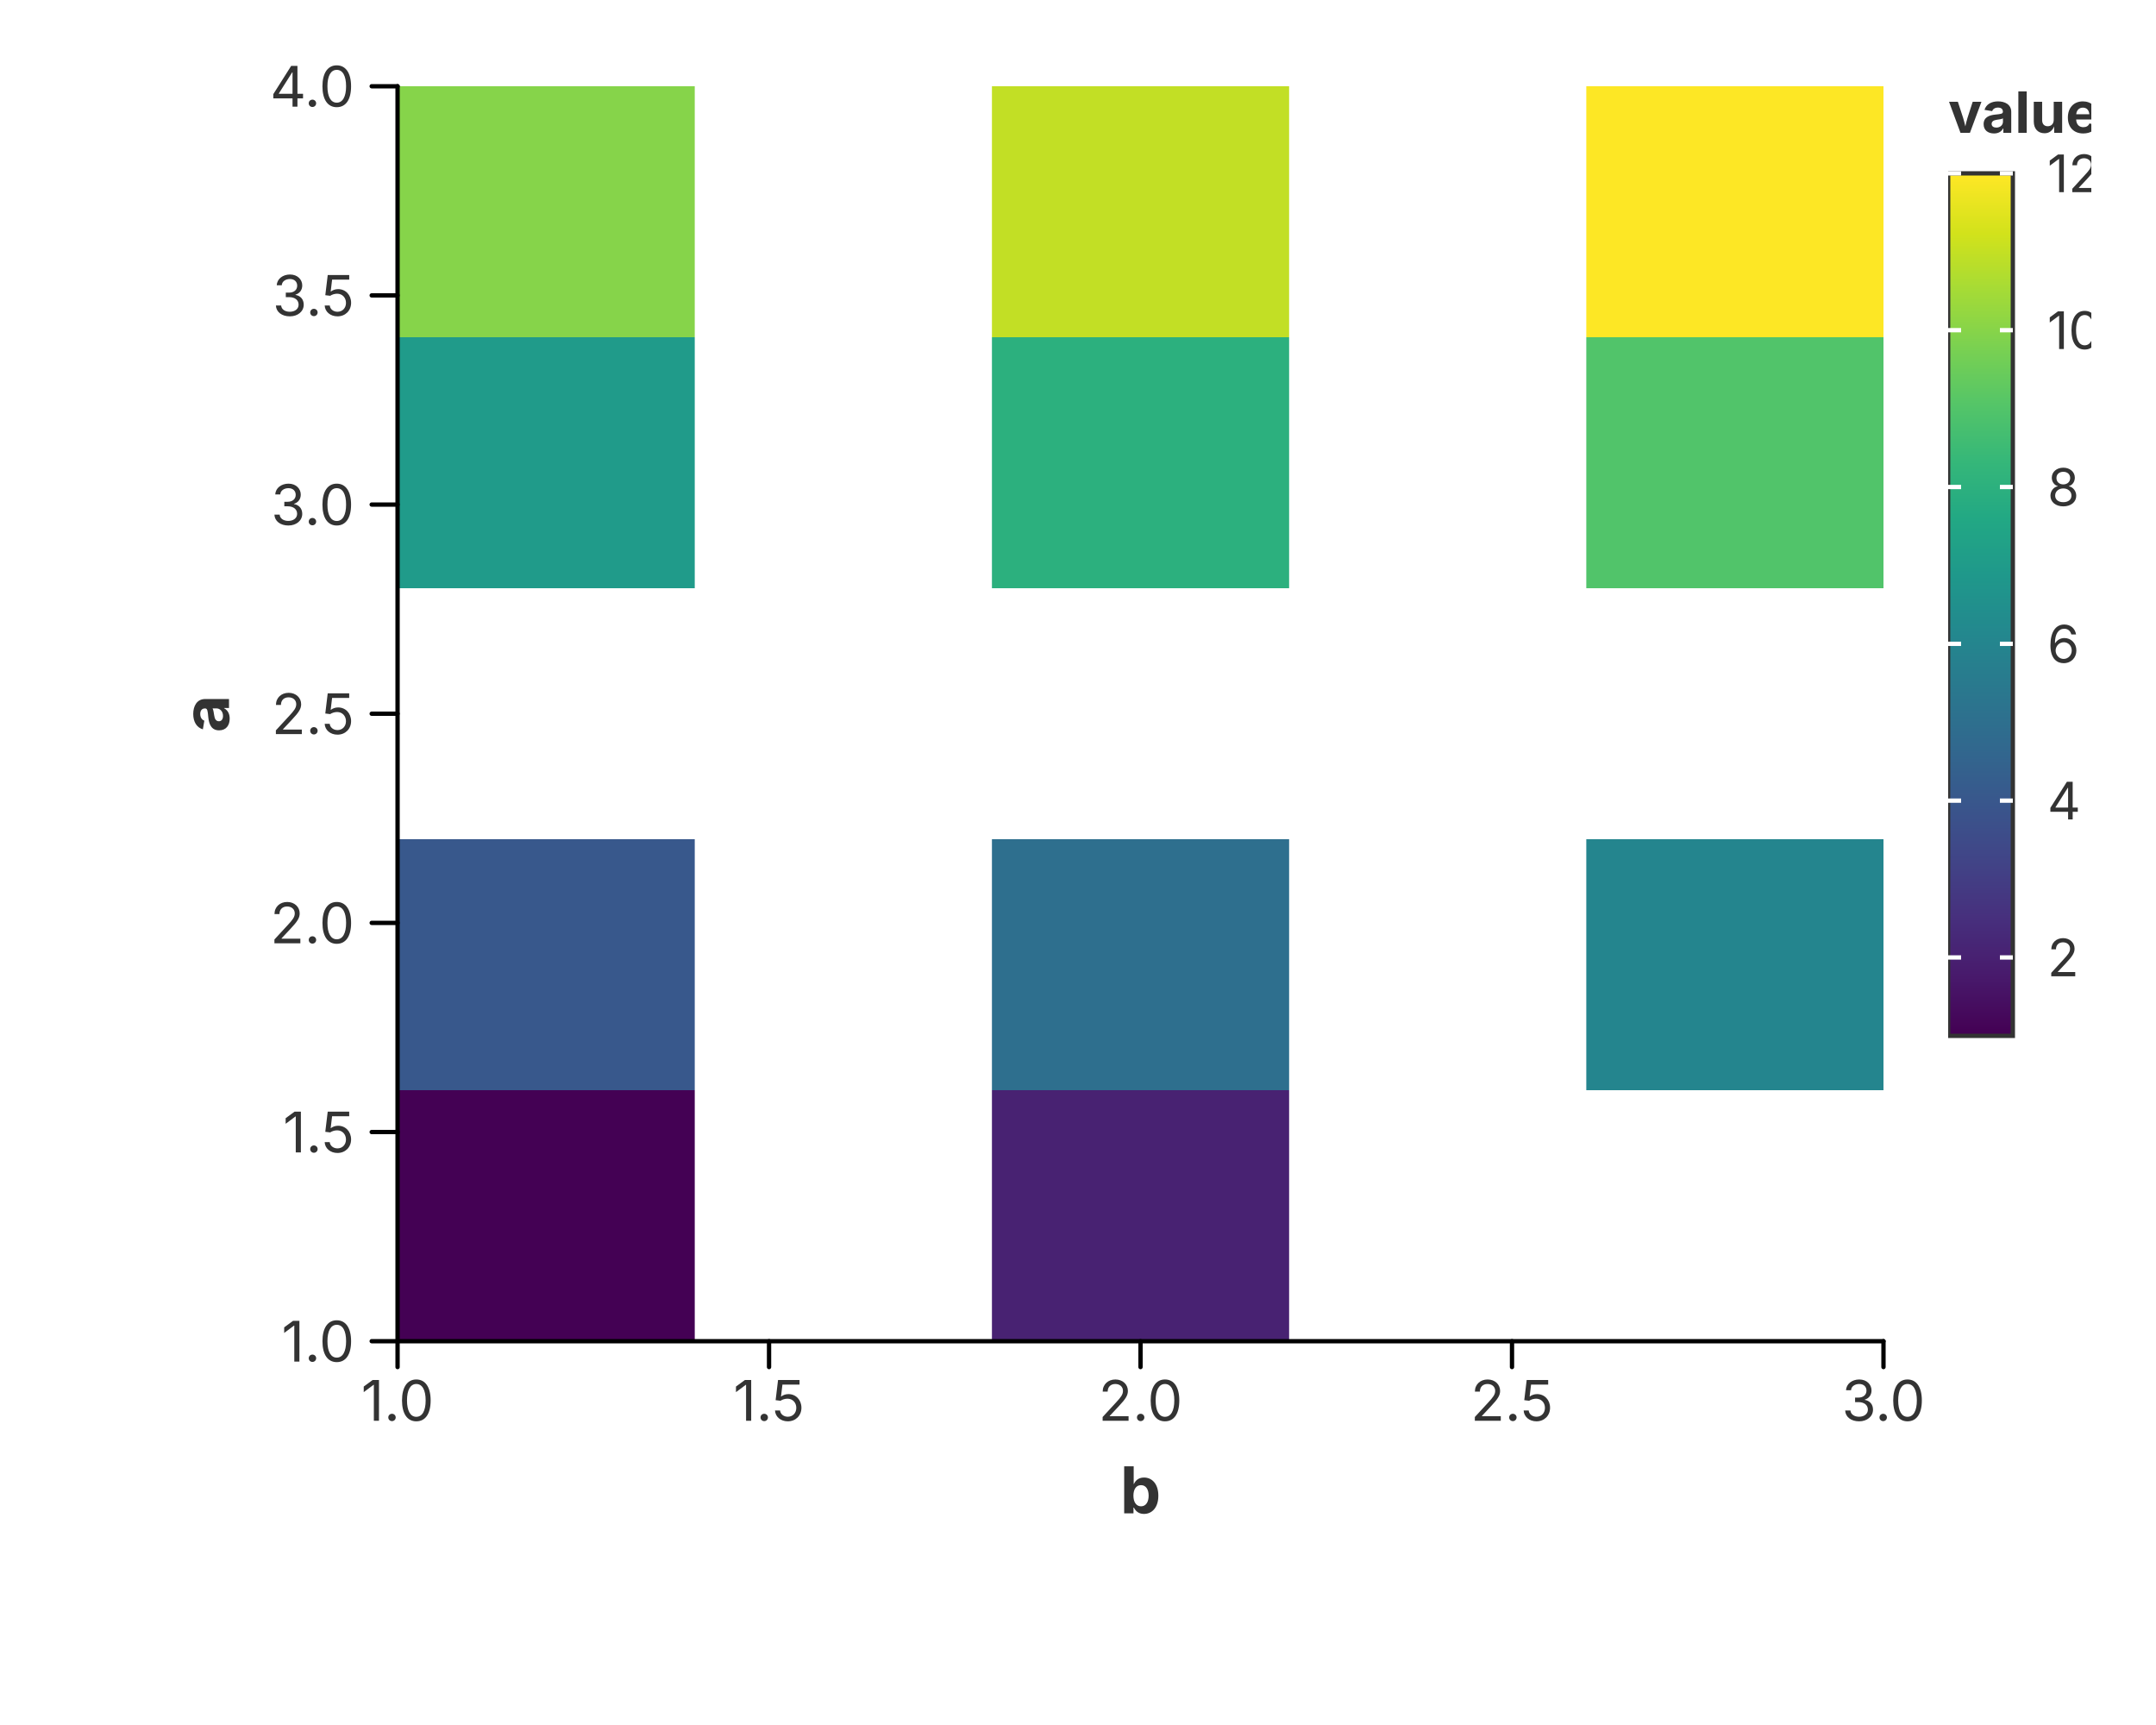
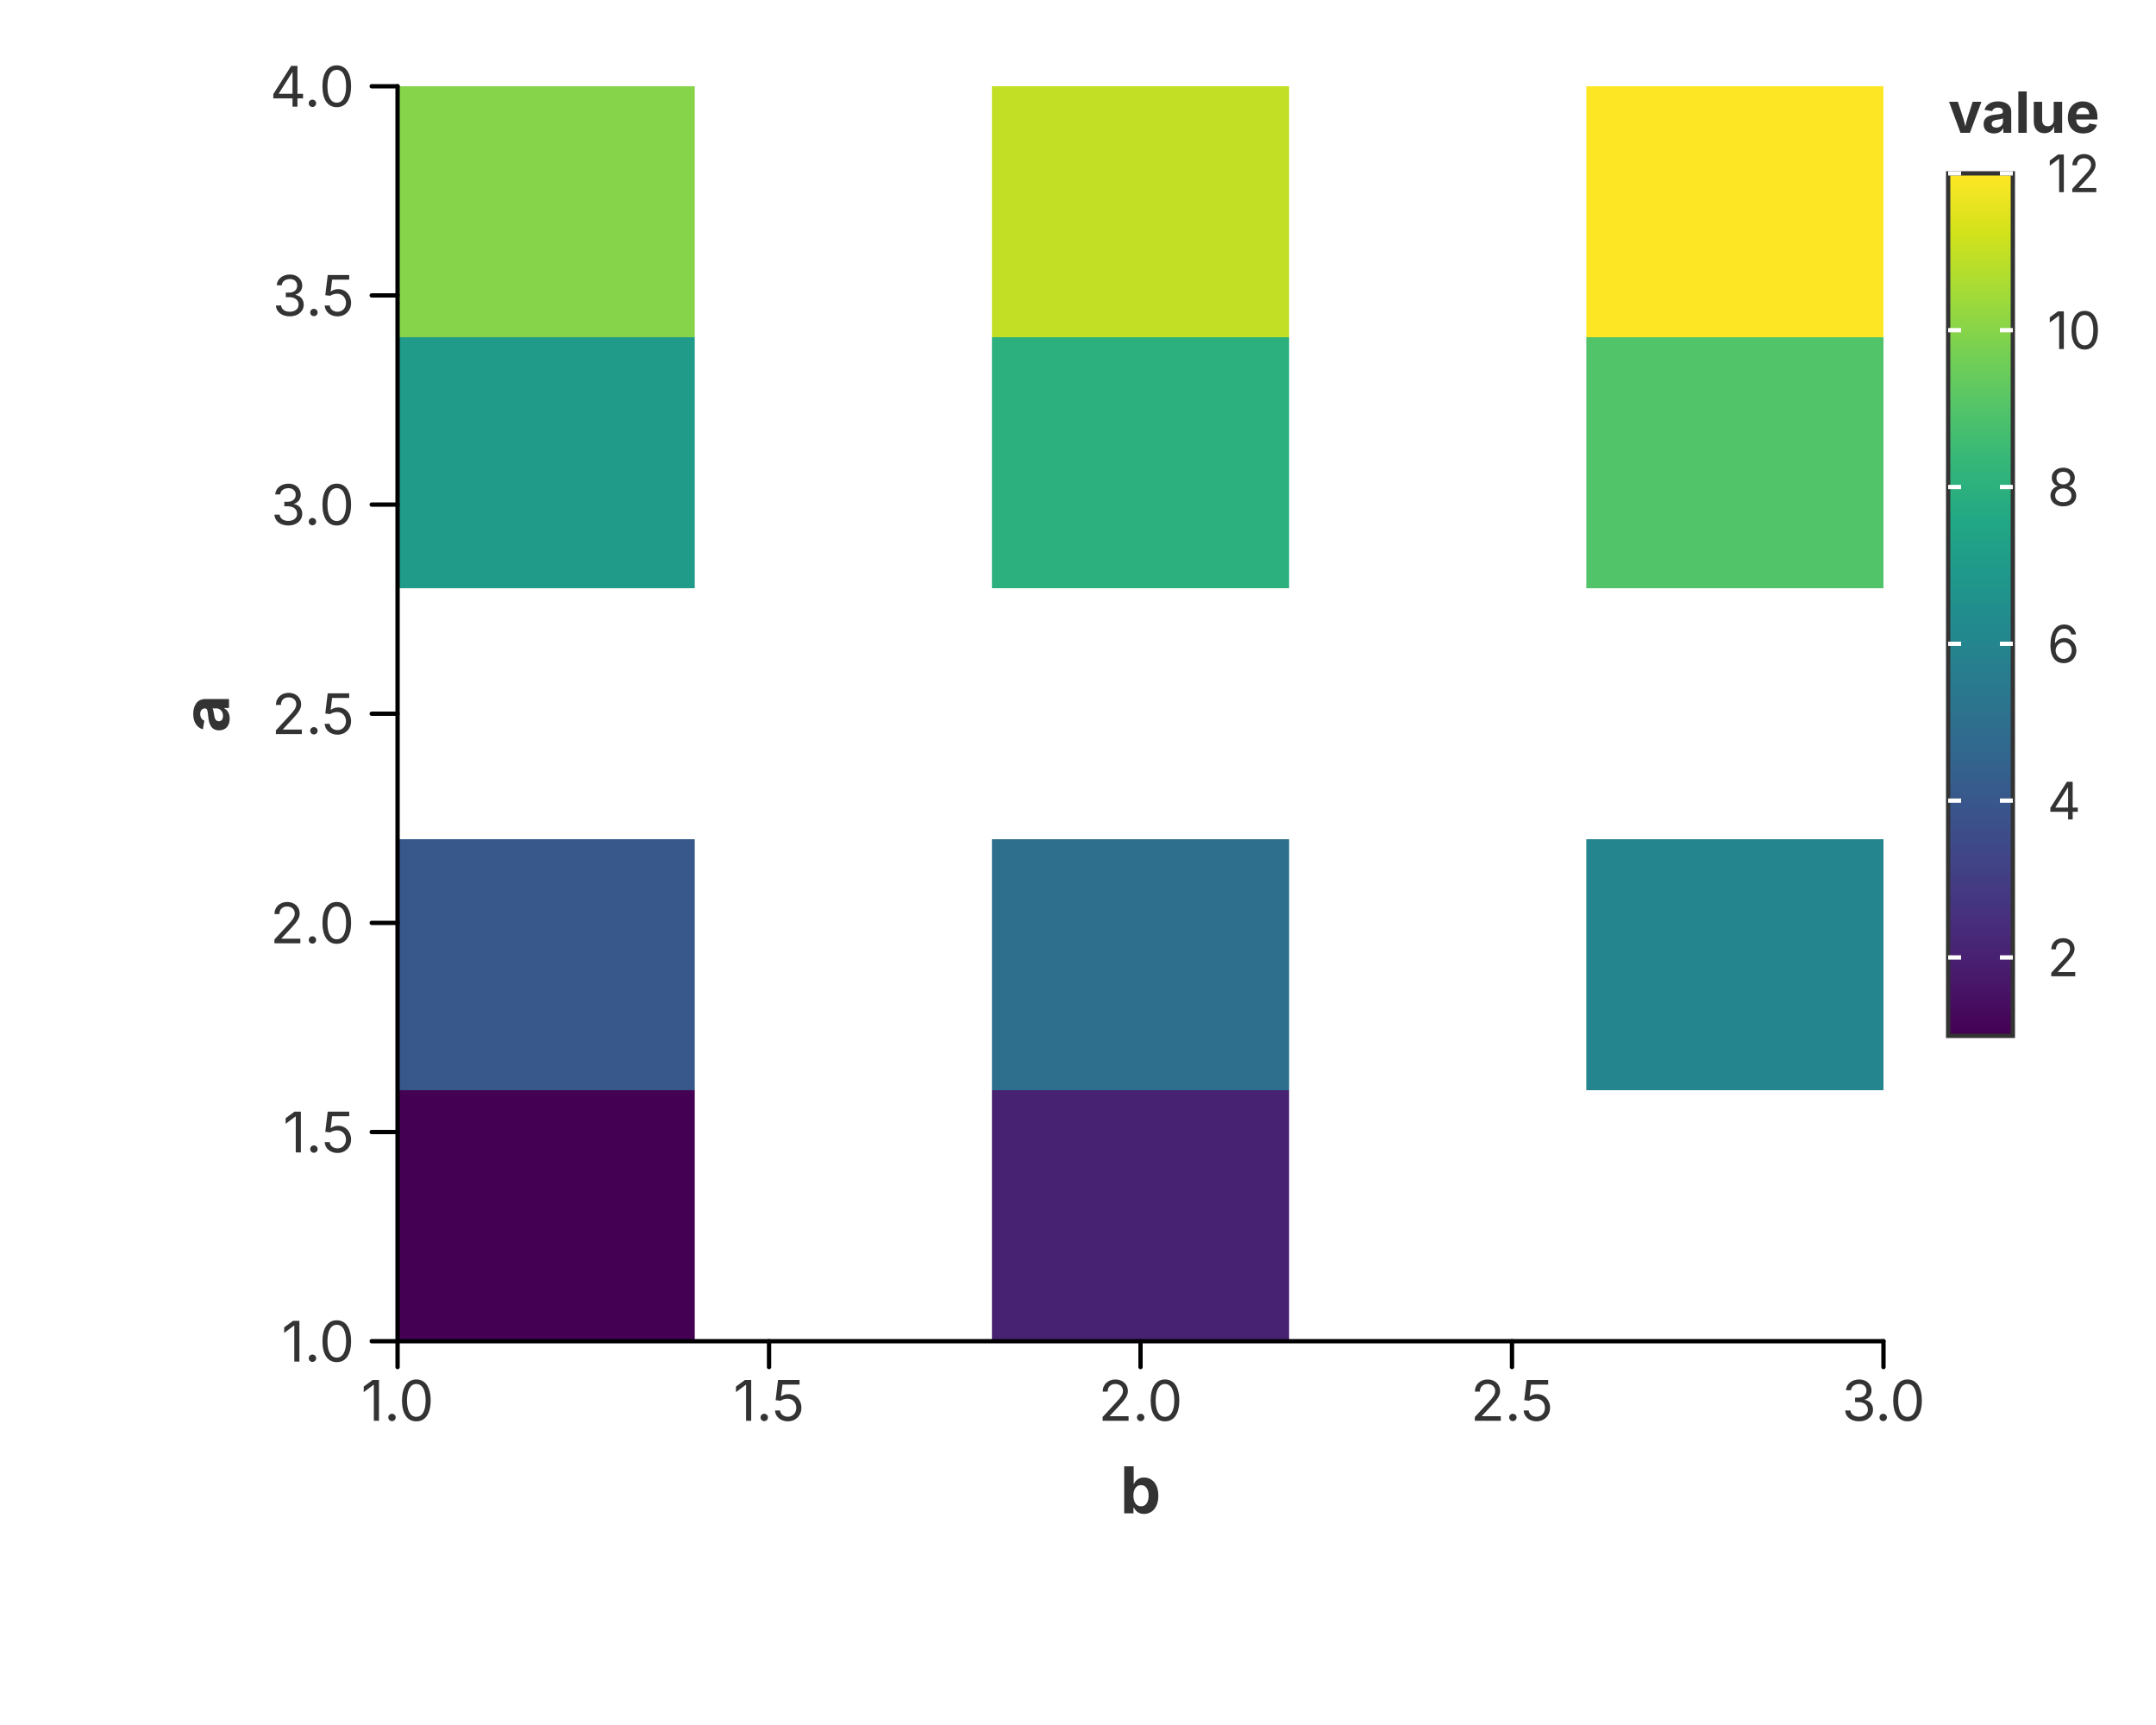
<svg xmlns="http://www.w3.org/2000/svg" width="500" height="400" viewBox="0 0 500 400">
  <rect x="0.000" y="0.000" width="500.000" height="400.000" fill="rgba(255,255,255,1.000)" stroke="none" stroke-width="0.000" fill-opacity="1.000" stroke-opacity="1.000" />
  <defs>
    <clipPath id="plot-clip-area-0">
      <rect x="92.200" y="20.000" width="344.600" height="291.000" />
    </clipPath>
  </defs>
  <g clip-path="url(#plot-clip-area-0)">
    <rect x="92.200" y="252.800" width="68.920" height="58.200" fill="rgba(68,1,84,1.000)" stroke="rgba(255,255,255,1.000)" stroke-width="0.000" fill-opacity="1.000" stroke-opacity="1.000" />
    <rect x="230.040" y="252.800" width="68.920" height="58.200" fill="rgba(72,34,114,1.000)" stroke="rgba(255,255,255,1.000)" stroke-width="0.000" fill-opacity="1.000" stroke-opacity="1.000" />
    <rect x="92.200" y="194.600" width="68.920" height="58.200" fill="rgba(56,88,140,1.000)" stroke="rgba(255,255,255,1.000)" stroke-width="0.000" fill-opacity="1.000" stroke-opacity="1.000" />
    <rect x="230.040" y="194.600" width="68.920" height="58.200" fill="rgba(46,111,142,1.000)" stroke="rgba(255,255,255,1.000)" stroke-width="0.000" fill-opacity="1.000" stroke-opacity="1.000" />
    <rect x="367.880" y="194.600" width="68.920" height="58.200" fill="rgba(36,133,142,1.000)" stroke="rgba(255,255,255,1.000)" stroke-width="0.000" fill-opacity="1.000" stroke-opacity="1.000" />
    <rect x="92.200" y="78.200" width="68.920" height="58.200" fill="rgba(32,155,138,1.000)" stroke="rgba(255,255,255,1.000)" stroke-width="0.000" fill-opacity="1.000" stroke-opacity="1.000" />
    <rect x="230.040" y="78.200" width="68.920" height="58.200" fill="rgba(44,176,126,1.000)" stroke="rgba(255,255,255,1.000)" stroke-width="0.000" fill-opacity="1.000" stroke-opacity="1.000" />
    <rect x="367.880" y="78.200" width="68.920" height="58.200" fill="rgba(81,196,106,1.000)" stroke="rgba(255,255,255,1.000)" stroke-width="0.000" fill-opacity="1.000" stroke-opacity="1.000" />
    <rect x="92.200" y="20.000" width="68.920" height="58.200" fill="rgba(134,212,74,1.000)" stroke="rgba(255,255,255,1.000)" stroke-width="0.000" fill-opacity="1.000" stroke-opacity="1.000" />
    <rect x="230.040" y="20.000" width="68.920" height="58.200" fill="rgba(194,223,37,1.000)" stroke="rgba(255,255,255,1.000)" stroke-width="0.000" fill-opacity="1.000" stroke-opacity="1.000" />
    <rect x="367.880" y="20.000" width="68.920" height="58.200" fill="rgba(253,231,37,1.000)" stroke="rgba(255,255,255,1.000)" stroke-width="0.000" fill-opacity="1.000" stroke-opacity="1.000" />
  </g>
  <path d="M 92.200 311.000 L 436.800 311.000" fill="none" stroke="rgba(0,0,0,1.000)" stroke-width="1.000" stroke-opacity="1.000" stroke-linejoin="round" stroke-linecap="round" />
  <path d="M 92.200 311.000 L 92.200 317.000" fill="none" stroke="rgba(0,0,0,1.000)" stroke-width="1.000" stroke-opacity="1.000" stroke-linejoin="round" stroke-linecap="round" />
  <text x="92.200" y="320.000" font-size="13.0" font-family="Inter, -apple-system, BlinkMacSystemFont, 'Segoe UI', Roboto, Helvetica, Arial, 'PingFang SC', 'Microsoft YaHei', Ubuntu, Cantarell, 'Noto Sans', sans-serif" fill="rgba(51,51,51,1.000)" fill-opacity="1.000" text-anchor="middle" font-weight="normal" dominant-baseline="hanging" transform="rotate(0 92.200 320.000)">1.0</text>
  <path d="M 178.350 311.000 L 178.350 317.000" fill="none" stroke="rgba(0,0,0,1.000)" stroke-width="1.000" stroke-opacity="1.000" stroke-linejoin="round" stroke-linecap="round" />
  <text x="178.350" y="320.000" font-size="13.0" font-family="Inter, -apple-system, BlinkMacSystemFont, 'Segoe UI', Roboto, Helvetica, Arial, 'PingFang SC', 'Microsoft YaHei', Ubuntu, Cantarell, 'Noto Sans', sans-serif" fill="rgba(51,51,51,1.000)" fill-opacity="1.000" text-anchor="middle" font-weight="normal" dominant-baseline="hanging" transform="rotate(0 178.350 320.000)">1.5</text>
  <path d="M 264.500 311.000 L 264.500 317.000" fill="none" stroke="rgba(0,0,0,1.000)" stroke-width="1.000" stroke-opacity="1.000" stroke-linejoin="round" stroke-linecap="round" />
  <text x="264.500" y="320.000" font-size="13.0" font-family="Inter, -apple-system, BlinkMacSystemFont, 'Segoe UI', Roboto, Helvetica, Arial, 'PingFang SC', 'Microsoft YaHei', Ubuntu, Cantarell, 'Noto Sans', sans-serif" fill="rgba(51,51,51,1.000)" fill-opacity="1.000" text-anchor="middle" font-weight="normal" dominant-baseline="hanging" transform="rotate(0 264.500 320.000)">2.0</text>
  <path d="M 350.650 311.000 L 350.650 317.000" fill="none" stroke="rgba(0,0,0,1.000)" stroke-width="1.000" stroke-opacity="1.000" stroke-linejoin="round" stroke-linecap="round" />
  <text x="350.650" y="320.000" font-size="13.0" font-family="Inter, -apple-system, BlinkMacSystemFont, 'Segoe UI', Roboto, Helvetica, Arial, 'PingFang SC', 'Microsoft YaHei', Ubuntu, Cantarell, 'Noto Sans', sans-serif" fill="rgba(51,51,51,1.000)" fill-opacity="1.000" text-anchor="middle" font-weight="normal" dominant-baseline="hanging" transform="rotate(0 350.650 320.000)">2.5</text>
  <path d="M 436.800 311.000 L 436.800 317.000" fill="none" stroke="rgba(0,0,0,1.000)" stroke-width="1.000" stroke-opacity="1.000" stroke-linejoin="round" stroke-linecap="round" />
  <text x="436.800" y="320.000" font-size="13.0" font-family="Inter, -apple-system, BlinkMacSystemFont, 'Segoe UI', Roboto, Helvetica, Arial, 'PingFang SC', 'Microsoft YaHei', Ubuntu, Cantarell, 'Noto Sans', sans-serif" fill="rgba(51,51,51,1.000)" fill-opacity="1.000" text-anchor="middle" font-weight="normal" dominant-baseline="hanging" transform="rotate(0 436.800 320.000)">3.0</text>
  <text x="264.500" y="340.000" font-size="15.0" font-family="Inter, -apple-system, BlinkMacSystemFont, 'Segoe UI', Roboto, Helvetica, Arial, 'PingFang SC', 'Microsoft YaHei', Ubuntu, Cantarell, 'Noto Sans', sans-serif" fill="rgba(51,51,51,1.000)" fill-opacity="1.000" text-anchor="middle" font-weight="bold" dominant-baseline="hanging" transform="rotate(0 264.500 340.000)">b</text>
  <path d="M 92.200 20.000 L 92.200 311.000" fill="none" stroke="rgba(0,0,0,1.000)" stroke-width="1.000" stroke-opacity="1.000" stroke-linejoin="round" stroke-linecap="round" />
  <path d="M 92.200 311.000 L 86.200 311.000" fill="none" stroke="rgba(0,0,0,1.000)" stroke-width="1.000" stroke-opacity="1.000" stroke-linejoin="round" stroke-linecap="round" />
  <text x="82.200" y="311.000" font-size="13.0" font-family="Inter, -apple-system, BlinkMacSystemFont, 'Segoe UI', Roboto, Helvetica, Arial, 'PingFang SC', 'Microsoft YaHei', Ubuntu, Cantarell, 'Noto Sans', sans-serif" fill="rgba(51,51,51,1.000)" fill-opacity="1.000" text-anchor="end" font-weight="normal" dominant-baseline="central" transform="rotate(0 82.200 311.000)">1.0</text>
  <path d="M 92.200 262.500 L 86.200 262.500" fill="none" stroke="rgba(0,0,0,1.000)" stroke-width="1.000" stroke-opacity="1.000" stroke-linejoin="round" stroke-linecap="round" />
  <text x="82.200" y="262.500" font-size="13.0" font-family="Inter, -apple-system, BlinkMacSystemFont, 'Segoe UI', Roboto, Helvetica, Arial, 'PingFang SC', 'Microsoft YaHei', Ubuntu, Cantarell, 'Noto Sans', sans-serif" fill="rgba(51,51,51,1.000)" fill-opacity="1.000" text-anchor="end" font-weight="normal" dominant-baseline="central" transform="rotate(0 82.200 262.500)">1.5</text>
  <path d="M 92.200 214.000 L 86.200 214.000" fill="none" stroke="rgba(0,0,0,1.000)" stroke-width="1.000" stroke-opacity="1.000" stroke-linejoin="round" stroke-linecap="round" />
  <text x="82.200" y="214.000" font-size="13.0" font-family="Inter, -apple-system, BlinkMacSystemFont, 'Segoe UI', Roboto, Helvetica, Arial, 'PingFang SC', 'Microsoft YaHei', Ubuntu, Cantarell, 'Noto Sans', sans-serif" fill="rgba(51,51,51,1.000)" fill-opacity="1.000" text-anchor="end" font-weight="normal" dominant-baseline="central" transform="rotate(0 82.200 214.000)">2.0</text>
  <path d="M 92.200 165.500 L 86.200 165.500" fill="none" stroke="rgba(0,0,0,1.000)" stroke-width="1.000" stroke-opacity="1.000" stroke-linejoin="round" stroke-linecap="round" />
  <text x="82.200" y="165.500" font-size="13.0" font-family="Inter, -apple-system, BlinkMacSystemFont, 'Segoe UI', Roboto, Helvetica, Arial, 'PingFang SC', 'Microsoft YaHei', Ubuntu, Cantarell, 'Noto Sans', sans-serif" fill="rgba(51,51,51,1.000)" fill-opacity="1.000" text-anchor="end" font-weight="normal" dominant-baseline="central" transform="rotate(0 82.200 165.500)">2.5</text>
  <path d="M 92.200 117.000 L 86.200 117.000" fill="none" stroke="rgba(0,0,0,1.000)" stroke-width="1.000" stroke-opacity="1.000" stroke-linejoin="round" stroke-linecap="round" />
  <text x="82.200" y="117.000" font-size="13.0" font-family="Inter, -apple-system, BlinkMacSystemFont, 'Segoe UI', Roboto, Helvetica, Arial, 'PingFang SC', 'Microsoft YaHei', Ubuntu, Cantarell, 'Noto Sans', sans-serif" fill="rgba(51,51,51,1.000)" fill-opacity="1.000" text-anchor="end" font-weight="normal" dominant-baseline="central" transform="rotate(0 82.200 117.000)">3.0</text>
  <path d="M 92.200 68.500 L 86.200 68.500" fill="none" stroke="rgba(0,0,0,1.000)" stroke-width="1.000" stroke-opacity="1.000" stroke-linejoin="round" stroke-linecap="round" />
  <text x="82.200" y="68.500" font-size="13.0" font-family="Inter, -apple-system, BlinkMacSystemFont, 'Segoe UI', Roboto, Helvetica, Arial, 'PingFang SC', 'Microsoft YaHei', Ubuntu, Cantarell, 'Noto Sans', sans-serif" fill="rgba(51,51,51,1.000)" fill-opacity="1.000" text-anchor="end" font-weight="normal" dominant-baseline="central" transform="rotate(0 82.200 68.500)">3.5</text>
  <path d="M 92.200 20.000 L 86.200 20.000" fill="none" stroke="rgba(0,0,0,1.000)" stroke-width="1.000" stroke-opacity="1.000" stroke-linejoin="round" stroke-linecap="round" />
  <text x="82.200" y="20.000" font-size="13.0" font-family="Inter, -apple-system, BlinkMacSystemFont, 'Segoe UI', Roboto, Helvetica, Arial, 'PingFang SC', 'Microsoft YaHei', Ubuntu, Cantarell, 'Noto Sans', sans-serif" fill="rgba(51,51,51,1.000)" fill-opacity="1.000" text-anchor="end" font-weight="normal" dominant-baseline="central" transform="rotate(0 82.200 20.000)">4.0</text>
  <text x="47.500" y="165.500" font-size="15.0" font-family="Inter, -apple-system, BlinkMacSystemFont, 'Segoe UI', Roboto, Helvetica, Arial, 'PingFang SC', 'Microsoft YaHei', Ubuntu, Cantarell, 'Noto Sans', sans-serif" fill="rgba(51,51,51,1.000)" fill-opacity="1.000" text-anchor="middle" font-weight="bold" dominant-baseline="middle" transform="rotate(-90 47.500 165.500)">a</text>
  <defs>
    <clipPath id="plot-clip-area-1">
-       <rect x="451.800" y="20.000" width="33.200" height="291.000" />
+       <rect x="436.800" y="0.000" width="63.200" height="400.000" />
    </clipPath>
  </defs>
  <g clip-path="url(#plot-clip-area-1)">
    <text x="451.800" y="26.000" font-size="13.2" font-family="Inter, -apple-system, BlinkMacSystemFont, 'Segoe UI', Roboto, Helvetica, Arial, 'PingFang SC', 'Microsoft YaHei', Ubuntu, Cantarell, 'Noto Sans', sans-serif" fill="rgba(51,51,51,1.000)" fill-opacity="1.000" text-anchor="start" font-weight="bold" dominant-baseline="central" transform="rotate(0 451.800 26.000)">value</text>
    <defs>
      <linearGradient id="grad_value" x1="0%" y1="0%" x2="0%" y2="100%">
        <stop offset="0.0%" stop-color="rgba(253,231,37,1.000)" />
        <stop offset="6.7%" stop-color="rgba(210,226,27,1.000)" />
        <stop offset="13.3%" stop-color="rgba(165,219,54,1.000)" />
        <stop offset="20.0%" stop-color="rgba(122,209,81,1.000)" />
        <stop offset="26.7%" stop-color="rgba(84,197,104,1.000)" />
        <stop offset="33.3%" stop-color="rgba(53,183,121,1.000)" />
        <stop offset="40.0%" stop-color="rgba(34,168,132,1.000)" />
        <stop offset="46.7%" stop-color="rgba(31,152,139,1.000)" />
        <stop offset="53.3%" stop-color="rgba(35,136,142,1.000)" />
        <stop offset="60.0%" stop-color="rgba(42,120,142,1.000)" />
        <stop offset="66.7%" stop-color="rgba(49,104,142,1.000)" />
        <stop offset="73.3%" stop-color="rgba(57,86,140,1.000)" />
        <stop offset="80.0%" stop-color="rgba(65,68,135,1.000)" />
        <stop offset="86.7%" stop-color="rgba(71,47,125,1.000)" />
        <stop offset="93.3%" stop-color="rgba(72,26,108,1.000)" />
        <stop offset="100.0%" stop-color="rgba(68,1,84,1.000)" />
      </linearGradient>
    </defs>
    <rect x="451.800" y="40.200" width="15.000" height="200.000" fill="url(#grad_value)" />
    <rect x="451.800" y="40.200" width="15.000" height="200.000" fill="none" stroke="rgba(51,51,51,1.000)" stroke-width="1.000" fill-opacity="1.000" stroke-opacity="1.000" />
    <line x1="451.800" y1="222.018" x2="454.800" y2="222.018" stroke="rgba(255,255,255,1.000)" stroke-width="1.000" stroke-opacity="1.000" />
    <line x1="463.800" y1="222.018" x2="466.800" y2="222.018" stroke="rgba(255,255,255,1.000)" stroke-width="1.000" stroke-opacity="1.000" />
    <text x="474.800" y="222.018" font-size="12.0" font-family="Inter, -apple-system, BlinkMacSystemFont, 'Segoe UI', Roboto, Helvetica, Arial, 'PingFang SC', 'Microsoft YaHei', Ubuntu, Cantarell, 'Noto Sans', sans-serif" fill="rgba(51,51,51,1.000)" fill-opacity="1.000" text-anchor="start" font-weight="normal" dominant-baseline="central" transform="rotate(0 474.800 222.018)">2</text>
    <line x1="451.800" y1="185.655" x2="454.800" y2="185.655" stroke="rgba(255,255,255,1.000)" stroke-width="1.000" stroke-opacity="1.000" />
    <line x1="463.800" y1="185.655" x2="466.800" y2="185.655" stroke="rgba(255,255,255,1.000)" stroke-width="1.000" stroke-opacity="1.000" />
    <text x="474.800" y="185.655" font-size="12.0" font-family="Inter, -apple-system, BlinkMacSystemFont, 'Segoe UI', Roboto, Helvetica, Arial, 'PingFang SC', 'Microsoft YaHei', Ubuntu, Cantarell, 'Noto Sans', sans-serif" fill="rgba(51,51,51,1.000)" fill-opacity="1.000" text-anchor="start" font-weight="normal" dominant-baseline="central" transform="rotate(0 474.800 185.655)">4</text>
    <line x1="451.800" y1="149.291" x2="454.800" y2="149.291" stroke="rgba(255,255,255,1.000)" stroke-width="1.000" stroke-opacity="1.000" />
    <line x1="463.800" y1="149.291" x2="466.800" y2="149.291" stroke="rgba(255,255,255,1.000)" stroke-width="1.000" stroke-opacity="1.000" />
    <text x="474.800" y="149.291" font-size="12.0" font-family="Inter, -apple-system, BlinkMacSystemFont, 'Segoe UI', Roboto, Helvetica, Arial, 'PingFang SC', 'Microsoft YaHei', Ubuntu, Cantarell, 'Noto Sans', sans-serif" fill="rgba(51,51,51,1.000)" fill-opacity="1.000" text-anchor="start" font-weight="normal" dominant-baseline="central" transform="rotate(0 474.800 149.291)">6</text>
    <line x1="451.800" y1="112.927" x2="454.800" y2="112.927" stroke="rgba(255,255,255,1.000)" stroke-width="1.000" stroke-opacity="1.000" />
    <line x1="463.800" y1="112.927" x2="466.800" y2="112.927" stroke="rgba(255,255,255,1.000)" stroke-width="1.000" stroke-opacity="1.000" />
    <text x="474.800" y="112.927" font-size="12.0" font-family="Inter, -apple-system, BlinkMacSystemFont, 'Segoe UI', Roboto, Helvetica, Arial, 'PingFang SC', 'Microsoft YaHei', Ubuntu, Cantarell, 'Noto Sans', sans-serif" fill="rgba(51,51,51,1.000)" fill-opacity="1.000" text-anchor="start" font-weight="normal" dominant-baseline="central" transform="rotate(0 474.800 112.927)">8</text>
    <line x1="451.800" y1="76.564" x2="454.800" y2="76.564" stroke="rgba(255,255,255,1.000)" stroke-width="1.000" stroke-opacity="1.000" />
    <line x1="463.800" y1="76.564" x2="466.800" y2="76.564" stroke="rgba(255,255,255,1.000)" stroke-width="1.000" stroke-opacity="1.000" />
    <text x="474.800" y="76.564" font-size="12.0" font-family="Inter, -apple-system, BlinkMacSystemFont, 'Segoe UI', Roboto, Helvetica, Arial, 'PingFang SC', 'Microsoft YaHei', Ubuntu, Cantarell, 'Noto Sans', sans-serif" fill="rgba(51,51,51,1.000)" fill-opacity="1.000" text-anchor="start" font-weight="normal" dominant-baseline="central" transform="rotate(0 474.800 76.564)">10</text>
    <line x1="451.800" y1="40.200" x2="454.800" y2="40.200" stroke="rgba(255,255,255,1.000)" stroke-width="1.000" stroke-opacity="1.000" />
    <line x1="463.800" y1="40.200" x2="466.800" y2="40.200" stroke="rgba(255,255,255,1.000)" stroke-width="1.000" stroke-opacity="1.000" />
    <text x="474.800" y="40.200" font-size="12.0" font-family="Inter, -apple-system, BlinkMacSystemFont, 'Segoe UI', Roboto, Helvetica, Arial, 'PingFang SC', 'Microsoft YaHei', Ubuntu, Cantarell, 'Noto Sans', sans-serif" fill="rgba(51,51,51,1.000)" fill-opacity="1.000" text-anchor="start" font-weight="normal" dominant-baseline="central" transform="rotate(0 474.800 40.200)">12</text>
  </g>
</svg>
